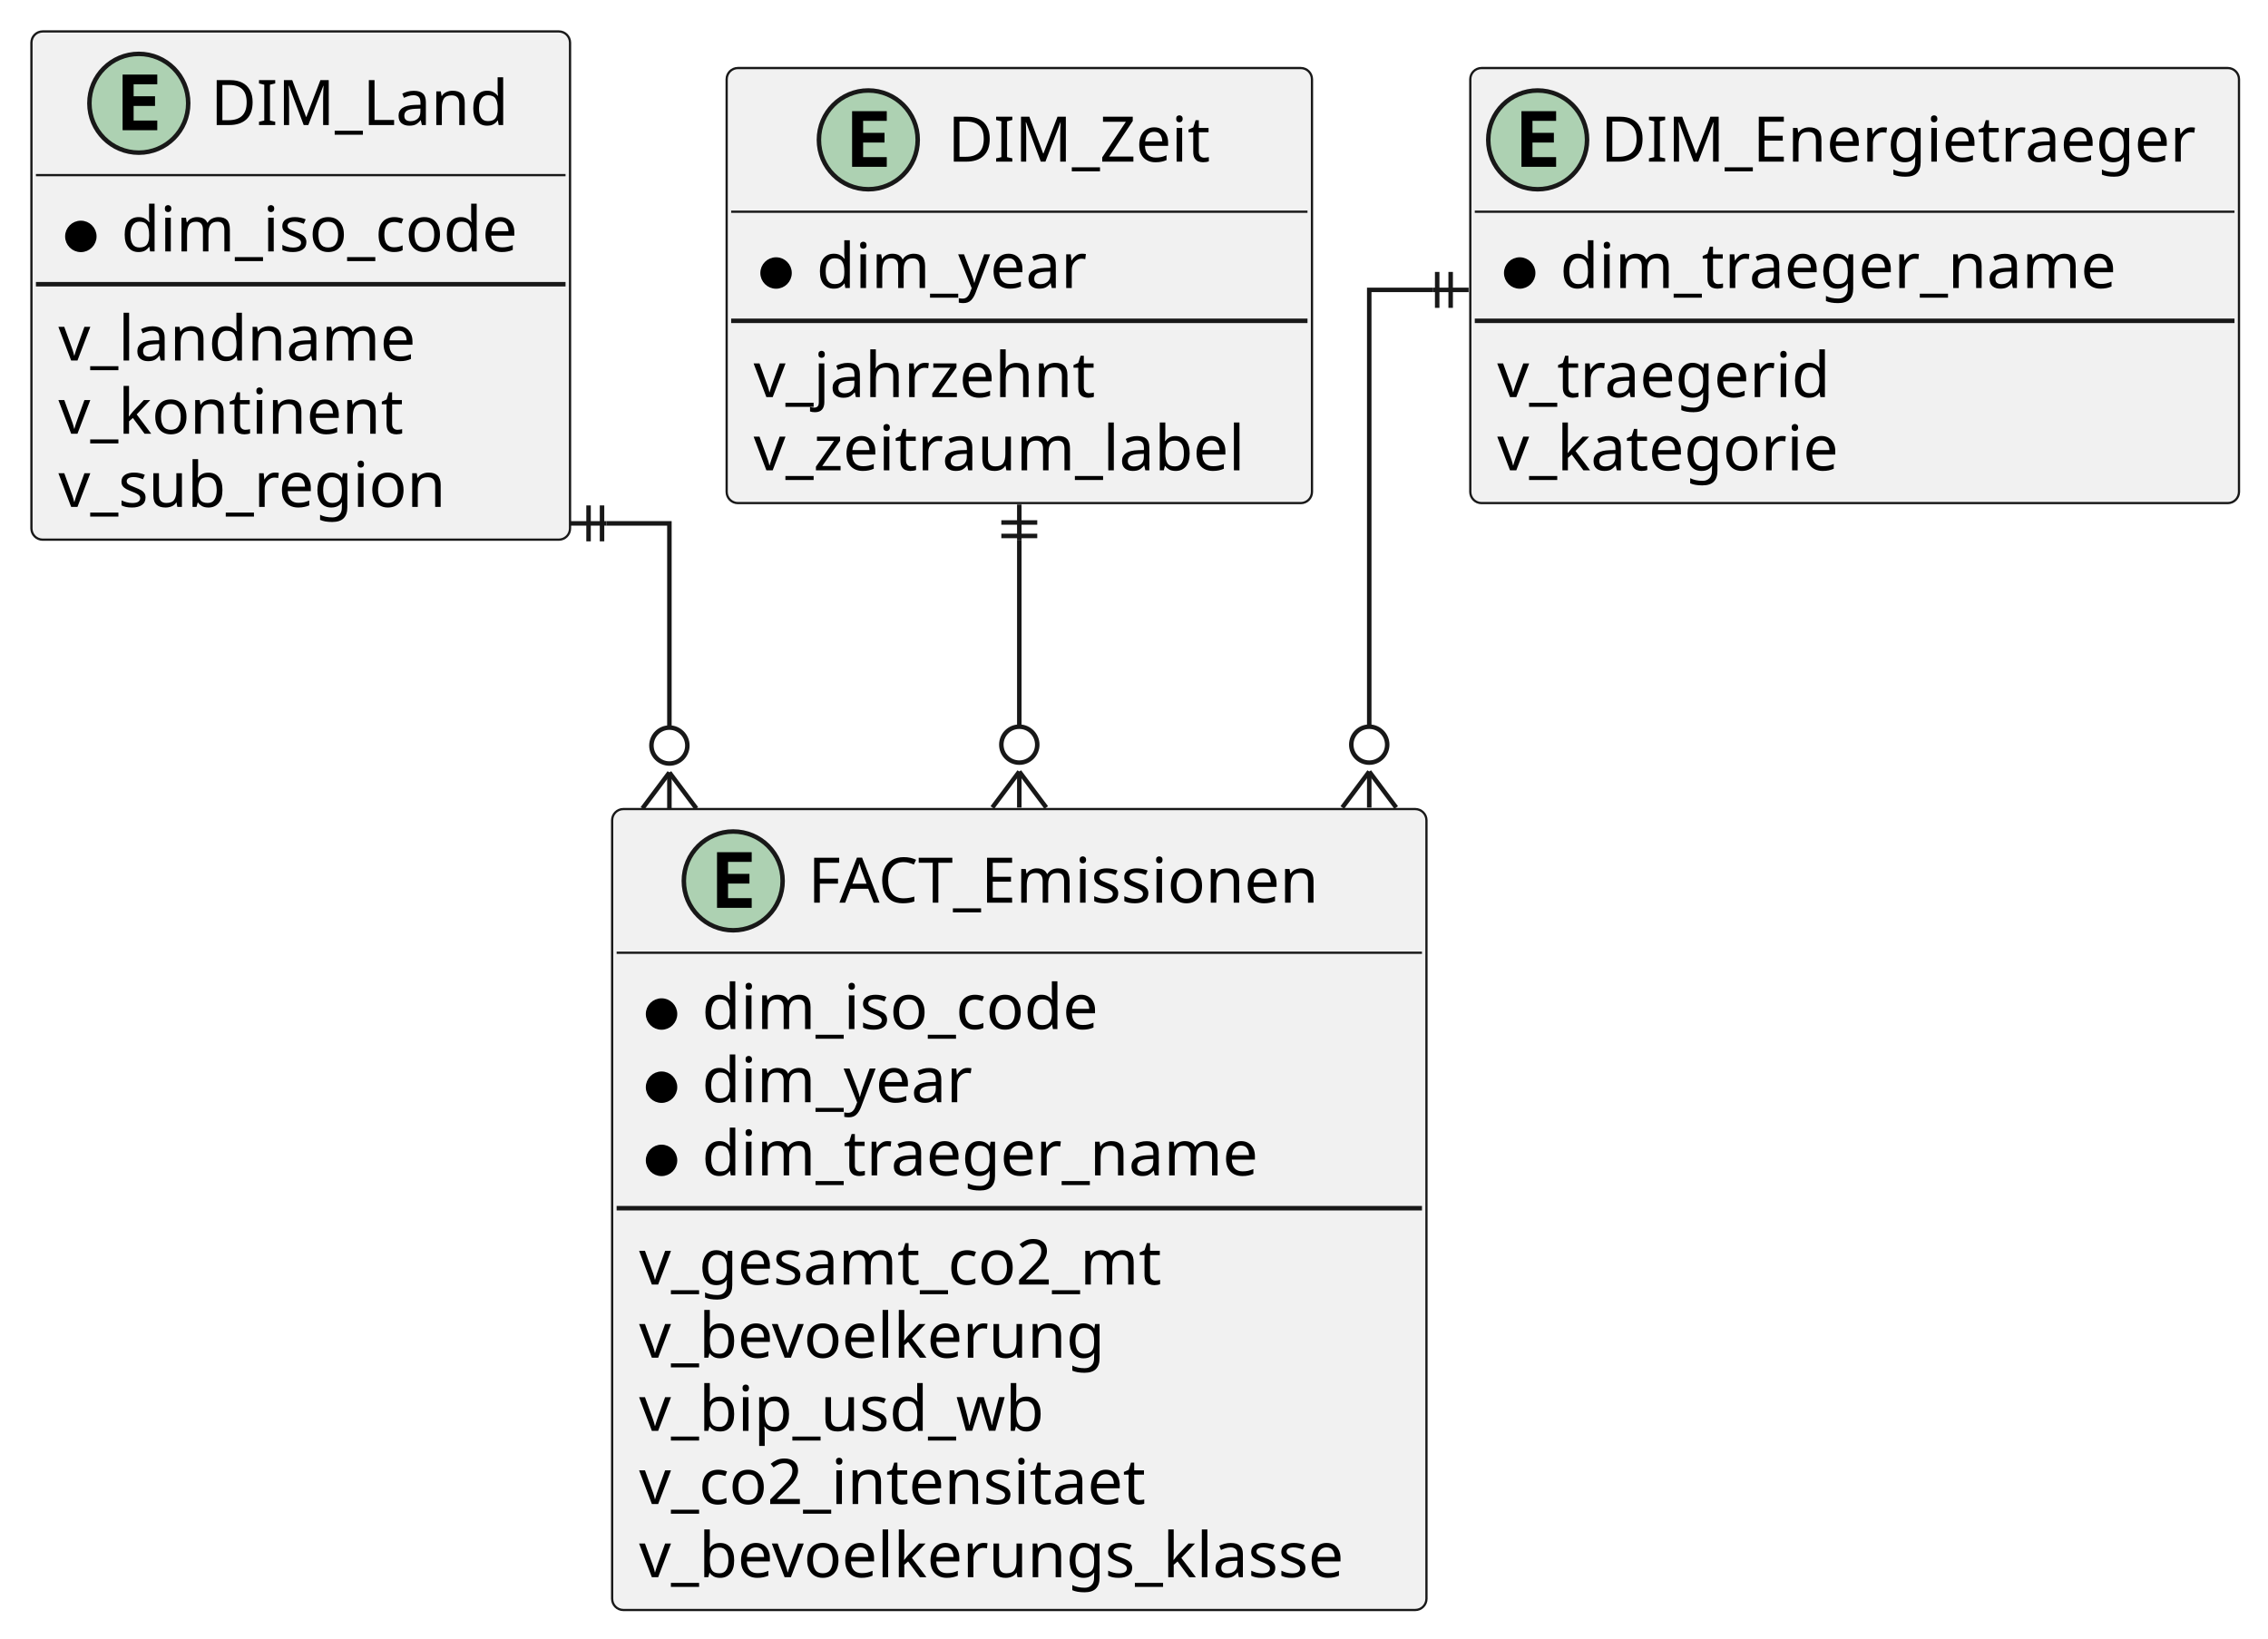
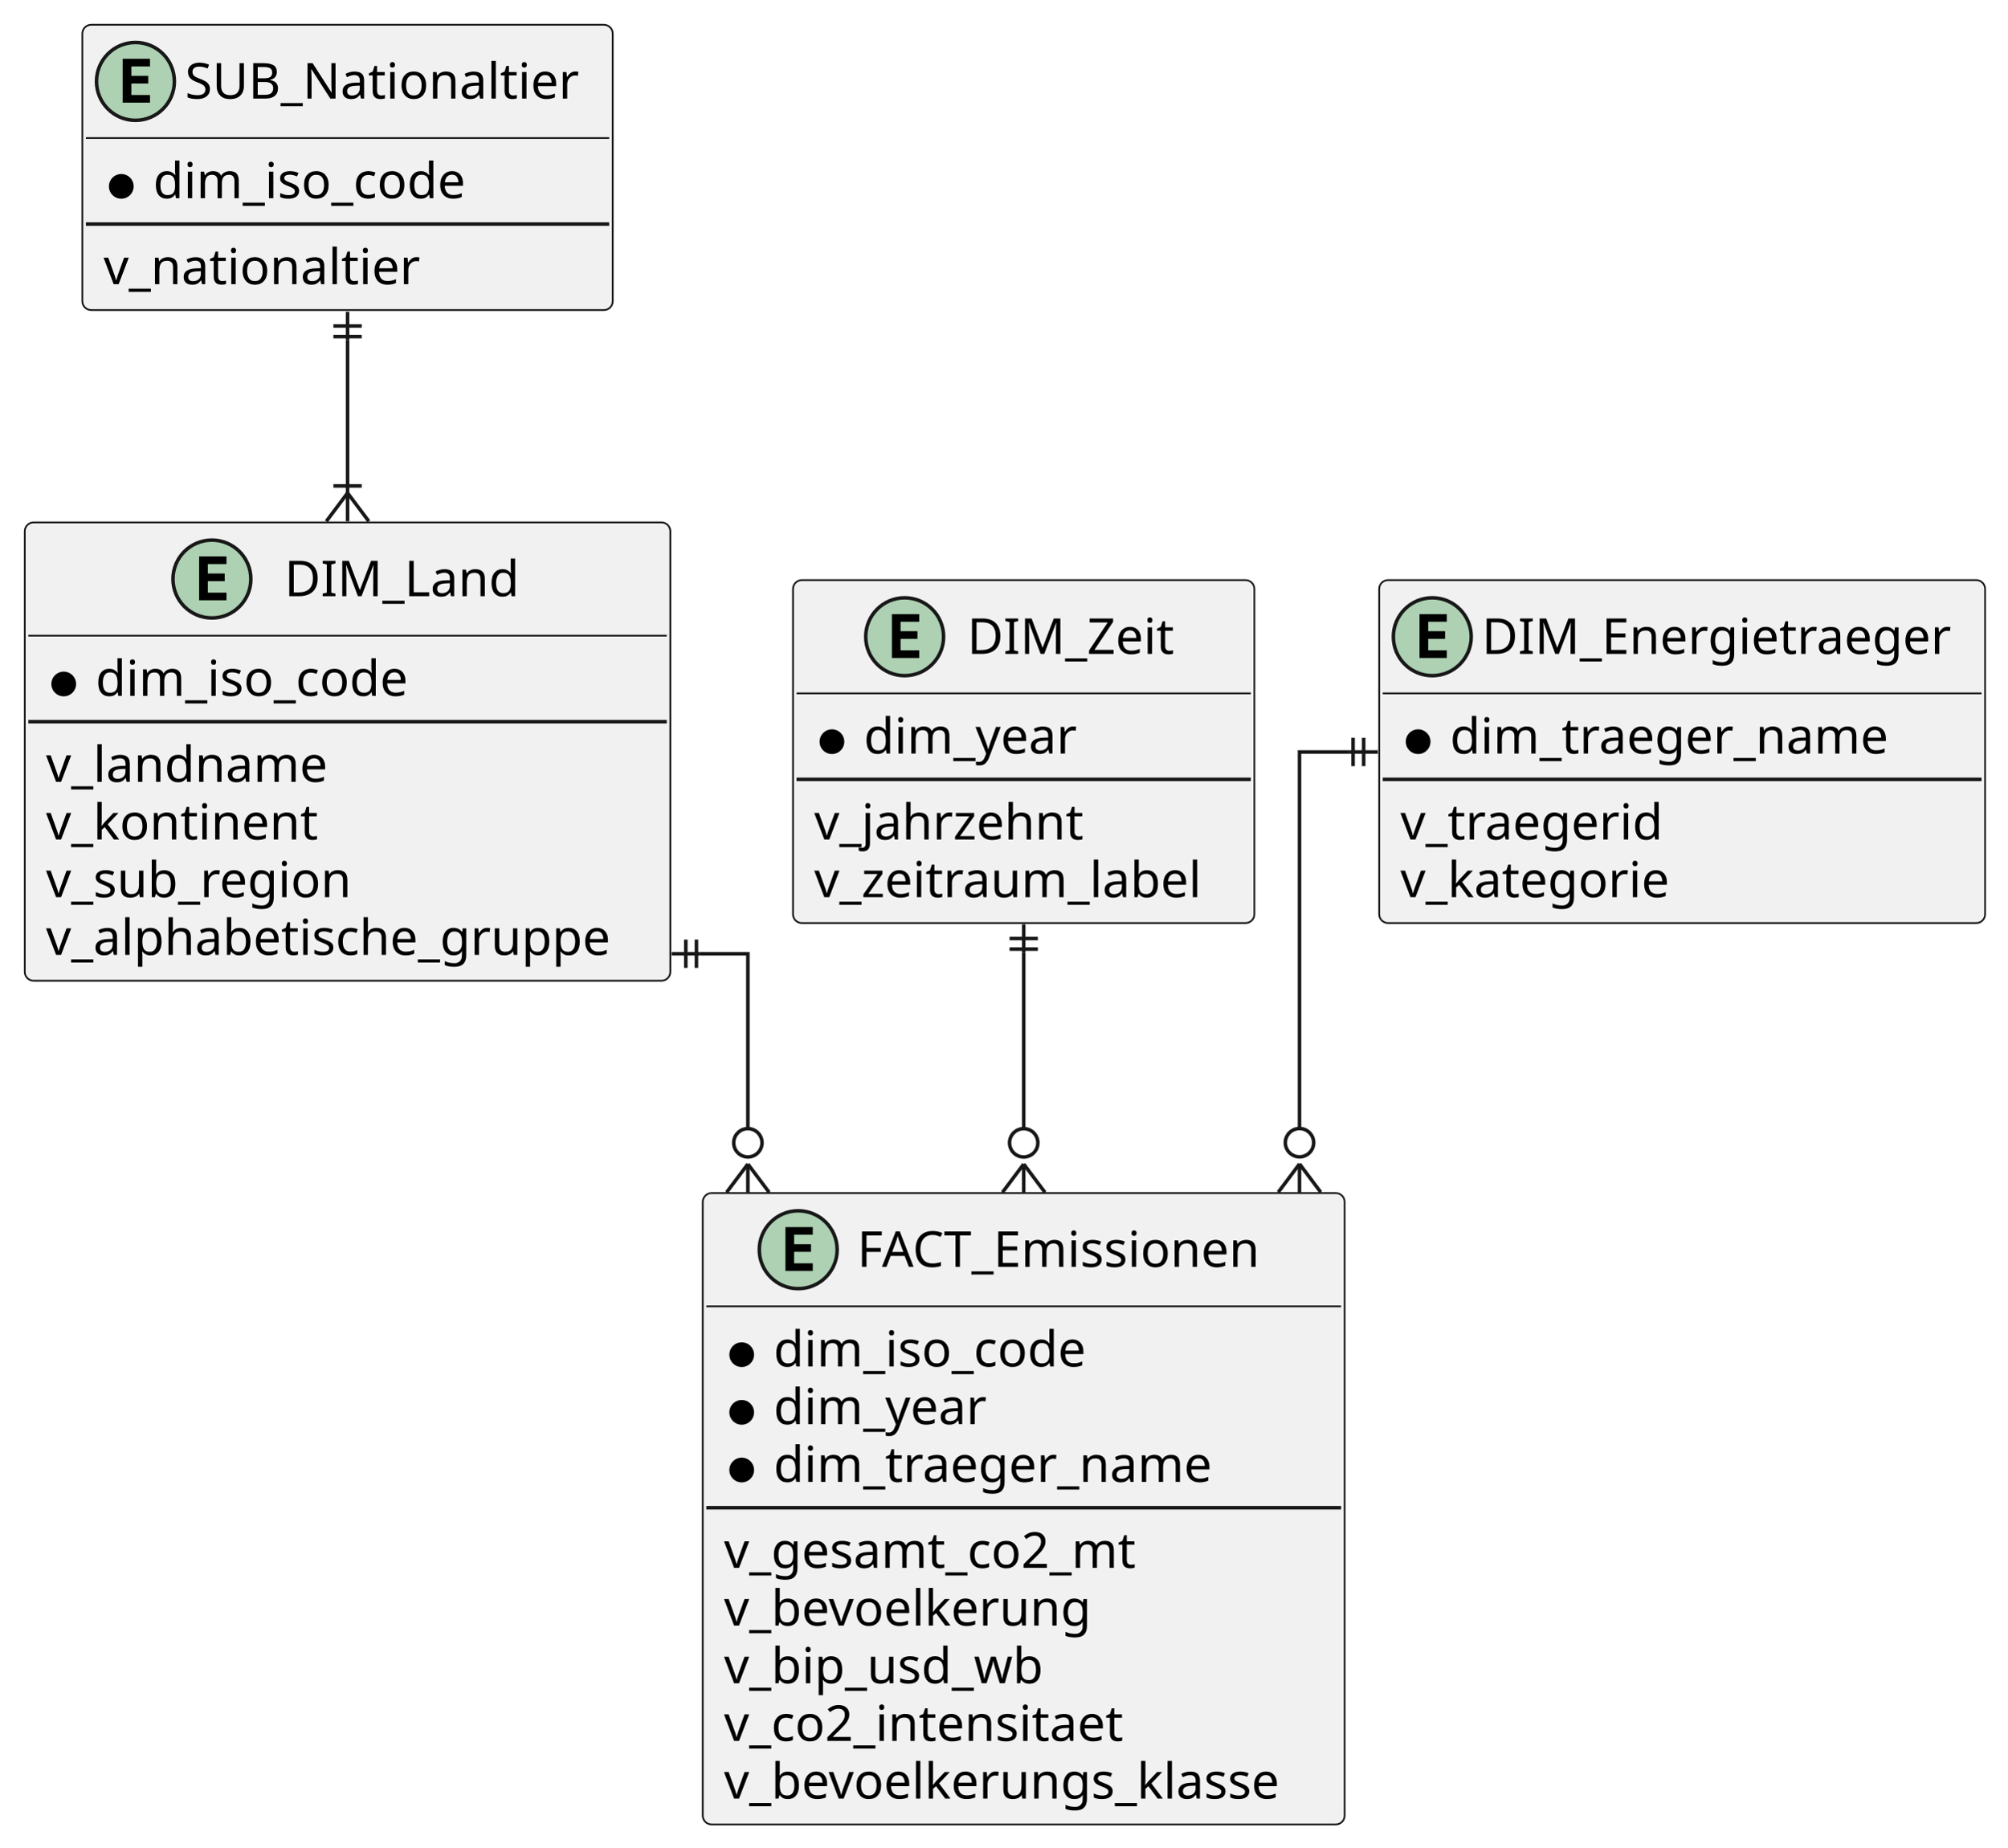
- <svg xmlns="http://www.w3.org/2000/svg" contentStyleType="text/css" data-diagram-type="CLASS" height="365px" preserveAspectRatio="none" style="width:505px;height:365px;background:#FFFFFF;" version="1.1" viewBox="0 0 505 365" width="505px" zoomAndPan="magnify">
+ <svg xmlns="http://www.w3.org/2000/svg" contentStyleType="text/css" data-diagram-type="CLASS" height="522px" preserveAspectRatio="none" style="width:567px;height:522px;background:#FFFFFF;" version="1.1" viewBox="0 0 567 522" width="567px" zoomAndPan="magnify">
  <defs />
  <g>
    <g class="entity" data-qualified-name="FACT_Emissionen" data-source-line="4" id="ent0002">
-       <rect fill="#F1F1F1" height="178.375" rx="2.5" ry="2.5" style="stroke:#181818;stroke-width:0.5;" width="181.319" x="136.3" y="180.18" />
-       <ellipse cx="163.264" cy="196.18" fill="#ADD1B2" rx="11" ry="11" style="stroke:#181818;stroke-width:1;" />
-       <path d="M167.374,202.18 L159.655,202.18 L159.655,189.789 L167.374,189.789 L167.374,191.946 L162.108,191.946 L162.108,194.618 L166.874,194.618 L166.874,196.774 L162.108,196.774 L162.108,200.024 L167.374,200.024 L167.374,202.18 Z " fill="#000000" />
-       <text fill="#000000" font-family="sans-serif" font-size="14" lengthAdjust="spacing" textLength="122.732" x="179.923" y="201.027">FACT_Emissionen</text>
-       <line style="stroke:#181818;stroke-width:0.5;" x1="137.3" x2="316.619" y1="212.18" y2="212.18" />
+       <rect fill="#F1F1F1" height="178.375" rx="2.5" ry="2.5" style="stroke:#181818;stroke-width:0.5;" width="181.319" x="198.52" y="337.07" />
+       <ellipse cx="225.484" cy="353.07" fill="#ADD1B2" rx="11" ry="11" style="stroke:#181818;stroke-width:1;" />
+       <path d="M229.594,359.07 L221.875,359.07 L221.875,346.679 L229.594,346.679 L229.594,348.836 L224.328,348.836 L224.328,351.507 L229.094,351.507 L229.094,353.664 L224.328,353.664 L224.328,356.914 L229.594,356.914 L229.594,359.07 Z " fill="#000000" />
+       <text fill="#000000" font-family="sans-serif" font-size="14" lengthAdjust="spacing" textLength="122.732" x="242.143" y="357.917">FACT_Emissionen</text>
+       <line style="stroke:#181818;stroke-width:0.5;" x1="199.52" x2="378.839" y1="369.07" y2="369.07" />
      <g data-visibility-modifier="IE_MANDATORY">
-         <ellipse cx="147.3" cy="225.828" fill="#000000" rx="3" ry="3" style="stroke:#000000;stroke-width:1;" />
+         <ellipse cx="209.52" cy="382.718" fill="#000000" rx="3" ry="3" style="stroke:#000000;stroke-width:1;" />
      </g>
-       <text fill="#000000" font-family="sans-serif" font-size="14" lengthAdjust="spacing" textLength="93.926" x="156.3" y="229.175">dim_iso_code</text>
+       <text fill="#000000" font-family="sans-serif" font-size="14" lengthAdjust="spacing" textLength="93.926" x="218.52" y="386.065">dim_iso_code</text>
      <g data-visibility-modifier="IE_MANDATORY">
-         <ellipse cx="147.3" cy="242.125" fill="#000000" rx="3" ry="3" style="stroke:#000000;stroke-width:1;" />
+         <ellipse cx="209.52" cy="399.015" fill="#000000" rx="3" ry="3" style="stroke:#000000;stroke-width:1;" />
      </g>
-       <text fill="#000000" font-family="sans-serif" font-size="14" lengthAdjust="spacing" textLength="64.647" x="156.3" y="245.472">dim_year</text>
+       <text fill="#000000" font-family="sans-serif" font-size="14" lengthAdjust="spacing" textLength="64.647" x="218.52" y="402.362">dim_year</text>
      <g data-visibility-modifier="IE_MANDATORY">
-         <ellipse cx="147.3" cy="258.422" fill="#000000" rx="3" ry="3" style="stroke:#000000;stroke-width:1;" />
+         <ellipse cx="209.52" cy="415.312" fill="#000000" rx="3" ry="3" style="stroke:#000000;stroke-width:1;" />
      </g>
-       <text fill="#000000" font-family="sans-serif" font-size="14" lengthAdjust="spacing" textLength="131.81" x="156.3" y="261.769">dim_traeger_name</text>
-       <line style="stroke:#181818;stroke-width:1;" x1="137.3" x2="316.619" y1="269.071" y2="269.071" />
-       <text fill="#000000" font-family="sans-serif" font-size="14" lengthAdjust="spacing" textLength="126.082" x="142.3" y="286.066">v_gesamt_co2_mt</text>
-       <text fill="#000000" font-family="sans-serif" font-size="14" lengthAdjust="spacing" textLength="111.248" x="142.3" y="302.363">v_bevoelkerung</text>
-       <text fill="#000000" font-family="sans-serif" font-size="14" lengthAdjust="spacing" textLength="96.339" x="142.3" y="318.659">v_bip_usd_wb</text>
-       <text fill="#000000" font-family="sans-serif" font-size="14" lengthAdjust="spacing" textLength="122.548" x="142.3" y="334.956">v_co2_intensitaet</text>
-       <text fill="#000000" font-family="sans-serif" font-size="14" lengthAdjust="spacing" textLength="169.319" x="142.3" y="351.253">v_bevoelkerungs_klasse</text>
+       <text fill="#000000" font-family="sans-serif" font-size="14" lengthAdjust="spacing" textLength="131.81" x="218.52" y="418.659">dim_traeger_name</text>
+       <line style="stroke:#181818;stroke-width:1;" x1="199.52" x2="378.839" y1="425.961" y2="425.961" />
+       <text fill="#000000" font-family="sans-serif" font-size="14" lengthAdjust="spacing" textLength="126.082" x="204.52" y="442.956">v_gesamt_co2_mt</text>
+       <text fill="#000000" font-family="sans-serif" font-size="14" lengthAdjust="spacing" textLength="111.248" x="204.52" y="459.253">v_bevoelkerung</text>
+       <text fill="#000000" font-family="sans-serif" font-size="14" lengthAdjust="spacing" textLength="96.339" x="204.52" y="475.55">v_bip_usd_wb</text>
+       <text fill="#000000" font-family="sans-serif" font-size="14" lengthAdjust="spacing" textLength="122.548" x="204.52" y="491.846">v_co2_intensitaet</text>
+       <text fill="#000000" font-family="sans-serif" font-size="14" lengthAdjust="spacing" textLength="169.319" x="204.52" y="508.143">v_bevoelkerungs_klasse</text>
    </g>
    <g class="entity" data-qualified-name="DIM_Land" data-source-line="16" id="ent0003">
-       <rect fill="#F1F1F1" height="113.188" rx="2.5" ry="2.5" style="stroke:#181818;stroke-width:0.5;" width="119.926" x="7" y="7" />
-       <ellipse cx="30.91" cy="23" fill="#ADD1B2" rx="11" ry="11" style="stroke:#181818;stroke-width:1;" />
-       <path d="M35.019,29 L27.3,29 L27.3,16.609 L35.019,16.609 L35.019,18.766 L29.753,18.766 L29.753,21.438 L34.519,21.438 L34.519,23.594 L29.753,23.594 L29.753,26.844 L35.019,26.844 L35.019,29 Z " fill="#000000" />
-       <text fill="#000000" font-family="sans-serif" font-size="14" lengthAdjust="spacing" textLength="68.127" x="46.889" y="27.847">DIM_Land</text>
-       <line style="stroke:#181818;stroke-width:0.5;" x1="8" x2="125.926" y1="39" y2="39" />
+       <rect fill="#F1F1F1" height="129.484" rx="2.5" ry="2.5" style="stroke:#181818;stroke-width:0.5;" width="182.352" x="7" y="147.59" />
+       <ellipse cx="59.862" cy="163.59" fill="#ADD1B2" rx="11" ry="11" style="stroke:#181818;stroke-width:1;" />
+       <path d="M63.972,169.59 L56.253,169.59 L56.253,157.199 L63.972,157.199 L63.972,159.356 L58.706,159.356 L58.706,162.028 L63.472,162.028 L63.472,164.184 L58.706,164.184 L58.706,167.434 L63.972,167.434 L63.972,169.59 Z " fill="#000000" />
+       <text fill="#000000" font-family="sans-serif" font-size="14" lengthAdjust="spacing" textLength="68.127" x="80.362" y="168.437">DIM_Land</text>
+       <line style="stroke:#181818;stroke-width:0.5;" x1="8" x2="188.352" y1="179.59" y2="179.59" />
      <g data-visibility-modifier="IE_MANDATORY">
-         <ellipse cx="18" cy="52.648" fill="#000000" rx="3" ry="3" style="stroke:#000000;stroke-width:1;" />
+         <ellipse cx="18" cy="193.238" fill="#000000" rx="3" ry="3" style="stroke:#000000;stroke-width:1;" />
      </g>
-       <text fill="#000000" font-family="sans-serif" font-size="14" lengthAdjust="spacing" textLength="93.926" x="27" y="55.995">dim_iso_code</text>
-       <line style="stroke:#181818;stroke-width:1;" x1="8" x2="125.926" y1="63.297" y2="63.297" />
-       <text fill="#000000" font-family="sans-serif" font-size="14" lengthAdjust="spacing" textLength="85.217" x="13" y="80.292">v_landname</text>
-       <text fill="#000000" font-family="sans-serif" font-size="14" lengthAdjust="spacing" textLength="82.059" x="13" y="96.589">v_kontinent</text>
-       <text fill="#000000" font-family="sans-serif" font-size="14" lengthAdjust="spacing" textLength="91.923" x="13" y="112.886">v_sub_region</text>
+       <text fill="#000000" font-family="sans-serif" font-size="14" lengthAdjust="spacing" textLength="93.926" x="27" y="196.585">dim_iso_code</text>
+       <line style="stroke:#181818;stroke-width:1;" x1="8" x2="188.352" y1="203.887" y2="203.887" />
+       <text fill="#000000" font-family="sans-serif" font-size="14" lengthAdjust="spacing" textLength="85.217" x="13" y="220.882">v_landname</text>
+       <text fill="#000000" font-family="sans-serif" font-size="14" lengthAdjust="spacing" textLength="82.059" x="13" y="237.179">v_kontinent</text>
+       <text fill="#000000" font-family="sans-serif" font-size="14" lengthAdjust="spacing" textLength="91.923" x="13" y="253.476">v_sub_region</text>
+       <text fill="#000000" font-family="sans-serif" font-size="14" lengthAdjust="spacing" textLength="170.352" x="13" y="269.773">v_alphabetische_gruppe</text>
    </g>
-     <g class="entity" data-qualified-name="DIM_Zeit" data-source-line="24" id="ent0004">
-       <rect fill="#F1F1F1" height="96.891" rx="2.5" ry="2.5" style="stroke:#181818;stroke-width:0.5;" width="130.33" x="161.8" y="15.15" />
-       <ellipse cx="193.341" cy="31.15" fill="#ADD1B2" rx="11" ry="11" style="stroke:#181818;stroke-width:1;" />
-       <path d="M197.451,37.15 L189.732,37.15 L189.732,24.759 L197.451,24.759 L197.451,26.916 L192.185,26.916 L192.185,29.587 L196.951,29.587 L196.951,31.744 L192.185,31.744 L192.185,34.994 L197.451,34.994 L197.451,37.15 Z " fill="#000000" />
-       <text fill="#000000" font-family="sans-serif" font-size="14" lengthAdjust="spacing" textLength="61.571" x="211.017" y="35.997">DIM_Zeit</text>
-       <line style="stroke:#181818;stroke-width:0.5;" x1="162.8" x2="291.13" y1="47.15" y2="47.15" />
+     <g class="entity" data-qualified-name="SUB_Nationaltier" data-source-line="25" id="ent0004">
+       <rect fill="#F1F1F1" height="80.594" rx="2.5" ry="2.5" style="stroke:#181818;stroke-width:0.5;" width="149.824" x="23.26" y="7" />
+       <ellipse cx="38.26" cy="23" fill="#ADD1B2" rx="11" ry="11" style="stroke:#181818;stroke-width:1;" />
+       <path d="M42.369,29 L34.651,29 L34.651,16.609 L42.369,16.609 L42.369,18.766 L37.104,18.766 L37.104,21.438 L41.869,21.438 L41.869,23.594 L37.104,23.594 L37.104,26.844 L42.369,26.844 L42.369,29 Z " fill="#000000" />
+       <text fill="#000000" font-family="sans-serif" font-size="14" lengthAdjust="spacing" textLength="117.824" x="52.26" y="27.847">SUB_Nationaltier</text>
+       <line style="stroke:#181818;stroke-width:0.5;" x1="24.26" x2="172.084" y1="39" y2="39" />
      <g data-visibility-modifier="IE_MANDATORY">
-         <ellipse cx="172.8" cy="60.798" fill="#000000" rx="3" ry="3" style="stroke:#000000;stroke-width:1;" />
+         <ellipse cx="34.26" cy="52.648" fill="#000000" rx="3" ry="3" style="stroke:#000000;stroke-width:1;" />
      </g>
-       <text fill="#000000" font-family="sans-serif" font-size="14" lengthAdjust="spacing" textLength="64.647" x="181.8" y="64.145">dim_year</text>
-       <line style="stroke:#181818;stroke-width:1;" x1="162.8" x2="291.13" y1="71.447" y2="71.447" />
-       <text fill="#000000" font-family="sans-serif" font-size="14" lengthAdjust="spacing" textLength="81.58" x="167.8" y="88.442">v_jahrzehnt</text>
-       <text fill="#000000" font-family="sans-serif" font-size="14" lengthAdjust="spacing" textLength="118.33" x="167.8" y="104.739">v_zeitraum_label</text>
+       <text fill="#000000" font-family="sans-serif" font-size="14" lengthAdjust="spacing" textLength="93.926" x="43.26" y="55.995">dim_iso_code</text>
+       <line style="stroke:#181818;stroke-width:1;" x1="24.26" x2="172.084" y1="63.297" y2="63.297" />
+       <text fill="#000000" font-family="sans-serif" font-size="14" lengthAdjust="spacing" textLength="95.772" x="29.26" y="80.292">v_nationaltier</text>
    </g>
-     <g class="entity" data-qualified-name="DIM_Energietraeger" data-source-line="31" id="ent0005">
-       <rect fill="#F1F1F1" height="96.891" rx="2.5" ry="2.5" style="stroke:#181818;stroke-width:0.5;" width="171.159" x="327.38" y="15.15" />
-       <ellipse cx="342.38" cy="31.15" fill="#ADD1B2" rx="11" ry="11" style="stroke:#181818;stroke-width:1;" />
-       <path d="M346.489,37.15 L338.771,37.15 L338.771,24.759 L346.489,24.759 L346.489,26.916 L341.224,26.916 L341.224,29.587 L345.989,29.587 L345.989,31.744 L341.224,31.744 L341.224,34.994 L346.489,34.994 L346.489,37.15 Z " fill="#000000" />
-       <text fill="#000000" font-family="sans-serif" font-size="14" lengthAdjust="spacing" textLength="139.159" x="356.38" y="35.997">DIM_Energietraeger</text>
-       <line style="stroke:#181818;stroke-width:0.5;" x1="328.38" x2="497.539" y1="47.15" y2="47.15" />
+     <g class="entity" data-qualified-name="DIM_Zeit" data-source-line="31" id="ent0005">
+       <rect fill="#F1F1F1" height="96.891" rx="2.5" ry="2.5" style="stroke:#181818;stroke-width:0.5;" width="130.33" x="224.01" y="163.89" />
+       <ellipse cx="255.552" cy="179.89" fill="#ADD1B2" rx="11" ry="11" style="stroke:#181818;stroke-width:1;" />
+       <path d="M259.661,185.89 L251.942,185.89 L251.942,173.499 L259.661,173.499 L259.661,175.656 L254.395,175.656 L254.395,178.327 L259.161,178.327 L259.161,180.484 L254.395,180.484 L254.395,183.734 L259.661,183.734 L259.661,185.89 Z " fill="#000000" />
+       <text fill="#000000" font-family="sans-serif" font-size="14" lengthAdjust="spacing" textLength="61.571" x="273.227" y="184.737">DIM_Zeit</text>
+       <line style="stroke:#181818;stroke-width:0.5;" x1="225.01" x2="353.34" y1="195.89" y2="195.89" />
      <g data-visibility-modifier="IE_MANDATORY">
-         <ellipse cx="338.38" cy="60.798" fill="#000000" rx="3" ry="3" style="stroke:#000000;stroke-width:1;" />
+         <ellipse cx="235.01" cy="209.538" fill="#000000" rx="3" ry="3" style="stroke:#000000;stroke-width:1;" />
      </g>
-       <text fill="#000000" font-family="sans-serif" font-size="14" lengthAdjust="spacing" textLength="131.81" x="347.38" y="64.145">dim_traeger_name</text>
-       <line style="stroke:#181818;stroke-width:1;" x1="328.38" x2="497.539" y1="71.447" y2="71.447" />
-       <text fill="#000000" font-family="sans-serif" font-size="14" lengthAdjust="spacing" textLength="79.755" x="333.38" y="88.442">v_traegerid</text>
-       <text fill="#000000" font-family="sans-serif" font-size="14" lengthAdjust="spacing" textLength="81.785" x="333.38" y="104.739">v_kategorie</text>
+       <text fill="#000000" font-family="sans-serif" font-size="14" lengthAdjust="spacing" textLength="64.647" x="244.01" y="212.885">dim_year</text>
+       <line style="stroke:#181818;stroke-width:1;" x1="225.01" x2="353.34" y1="220.187" y2="220.187" />
+       <text fill="#000000" font-family="sans-serif" font-size="14" lengthAdjust="spacing" textLength="81.58" x="230.01" y="237.182">v_jahrzehnt</text>
+       <text fill="#000000" font-family="sans-serif" font-size="14" lengthAdjust="spacing" textLength="118.33" x="230.01" y="253.479">v_zeitraum_label</text>
    </g>
-     <g class="link" data-entity-1="ent0003" data-entity-2="ent0002" data-link-type="crowfoot" data-source-line="38" id="lnk6">
-       <path codeLine="38" d="M135.05,116.56 C147.57,116.56 149.05,116.56 149.05,116.56 C149.05,116.56 149.05,128.6 149.05,162.04" fill="none" id="DIM_Land-FACT_Emissionen" style="stroke:#181818;stroke-width:1;" />
-       <line style="stroke:#181818;stroke-width:1;" x1="131.05" x2="131.05" y1="120.56" y2="112.56" />
-       <line style="stroke:#181818;stroke-width:1;" x1="134.05" x2="134.05" y1="120.56" y2="112.56" />
-       <line style="stroke:#181818;stroke-width:1;" x1="135.05" x2="127.05" y1="116.56" y2="116.56" />
-       <line style="stroke:#181818;stroke-width:1;" x1="149.05" x2="155.05" y1="172.04" y2="180.04" />
-       <line style="stroke:#181818;stroke-width:1;" x1="149.05" x2="143.05" y1="172.04" y2="180.04" />
-       <line style="stroke:#181818;stroke-width:1;" x1="149.05" x2="149.05" y1="172.04" y2="180.04" />
-       <ellipse cx="149.05" cy="166.04" fill="none" rx="4" ry="4" style="stroke:#181818;stroke-width:1;" />
+     <g class="entity" data-qualified-name="DIM_Energietraeger" data-source-line="38" id="ent0006">
+       <rect fill="#F1F1F1" height="96.891" rx="2.5" ry="2.5" style="stroke:#181818;stroke-width:0.5;" width="171.159" x="389.6" y="163.89" />
+       <ellipse cx="404.6" cy="179.89" fill="#ADD1B2" rx="11" ry="11" style="stroke:#181818;stroke-width:1;" />
+       <path d="M408.709,185.89 L400.991,185.89 L400.991,173.499 L408.709,173.499 L408.709,175.656 L403.444,175.656 L403.444,178.327 L408.209,178.327 L408.209,180.484 L403.444,180.484 L403.444,183.734 L408.709,183.734 L408.709,185.89 Z " fill="#000000" />
+       <text fill="#000000" font-family="sans-serif" font-size="14" lengthAdjust="spacing" textLength="139.159" x="418.6" y="184.737">DIM_Energietraeger</text>
+       <line style="stroke:#181818;stroke-width:0.5;" x1="390.6" x2="559.759" y1="195.89" y2="195.89" />
+       <g data-visibility-modifier="IE_MANDATORY">
+         <ellipse cx="400.6" cy="209.538" fill="#000000" rx="3" ry="3" style="stroke:#000000;stroke-width:1;" />
+       </g>
+       <text fill="#000000" font-family="sans-serif" font-size="14" lengthAdjust="spacing" textLength="131.81" x="409.6" y="212.885">dim_traeger_name</text>
+       <line style="stroke:#181818;stroke-width:1;" x1="390.6" x2="559.759" y1="220.187" y2="220.187" />
+       <text fill="#000000" font-family="sans-serif" font-size="14" lengthAdjust="spacing" textLength="79.755" x="395.6" y="237.182">v_traegerid</text>
+       <text fill="#000000" font-family="sans-serif" font-size="14" lengthAdjust="spacing" textLength="81.785" x="395.6" y="253.479">v_kategorie</text>
    </g>
-     <g class="link" data-entity-1="ent0004" data-entity-2="ent0002" data-link-type="crowfoot" data-source-line="39" id="lnk7">
-       <path codeLine="39" d="M226.96,120.36 C226.96,140.56 226.96,138.66 226.96,161.84" fill="none" id="DIM_Zeit-FACT_Emissionen" style="stroke:#181818;stroke-width:1;" />
-       <line style="stroke:#181818;stroke-width:1;" x1="222.96" x2="230.96" y1="116.36" y2="116.36" />
-       <line style="stroke:#181818;stroke-width:1;" x1="222.96" x2="230.96" y1="119.36" y2="119.36" />
-       <line style="stroke:#181818;stroke-width:1;" x1="226.96" x2="226.96" y1="120.36" y2="112.36" />
-       <line style="stroke:#181818;stroke-width:1;" x1="226.96" x2="232.96" y1="171.84" y2="179.84" />
-       <line style="stroke:#181818;stroke-width:1;" x1="226.96" x2="220.96" y1="171.84" y2="179.84" />
-       <line style="stroke:#181818;stroke-width:1;" x1="226.96" x2="226.96" y1="171.84" y2="179.84" />
-       <ellipse cx="226.96" cy="165.84" fill="none" rx="4" ry="4" style="stroke:#181818;stroke-width:1;" />
+     <g class="link" data-entity-1="ent0003" data-entity-2="ent0002" data-link-type="crowfoot" data-source-line="45" id="lnk7">
+       <path codeLine="45" d="M197.73,269.45 C210.44,269.45 211.26,269.45 211.26,269.45 C211.26,269.45 211.26,283.65 211.26,318.86" fill="none" id="DIM_Land-FACT_Emissionen" style="stroke:#181818;stroke-width:1;" />
+       <line style="stroke:#181818;stroke-width:1;" x1="193.73" x2="193.73" y1="273.45" y2="265.45" />
+       <line style="stroke:#181818;stroke-width:1;" x1="196.73" x2="196.73" y1="273.45" y2="265.45" />
+       <line style="stroke:#181818;stroke-width:1;" x1="197.73" x2="189.73" y1="269.45" y2="269.45" />
+       <line style="stroke:#181818;stroke-width:1;" x1="211.26" x2="217.26" y1="328.86" y2="336.86" />
+       <line style="stroke:#181818;stroke-width:1;" x1="211.26" x2="205.26" y1="328.86" y2="336.86" />
+       <line style="stroke:#181818;stroke-width:1;" x1="211.26" x2="211.26" y1="328.86" y2="336.86" />
+       <ellipse cx="211.26" cy="322.86" fill="none" rx="4" ry="4" style="stroke:#181818;stroke-width:1;" />
    </g>
-     <g class="link" data-entity-1="ent0005" data-entity-2="ent0002" data-link-type="crowfoot" data-source-line="40" id="lnk8">
-       <path codeLine="40" d="M319.01,64.56 C306.03,64.56 304.88,64.56 304.88,64.56 C304.88,64.56 304.88,106.72 304.88,161.84" fill="none" id="DIM_Energietraeger-FACT_Emissionen" style="stroke:#181818;stroke-width:1;" />
-       <line style="stroke:#181818;stroke-width:1;" x1="323.01" x2="323.01" y1="60.56" y2="68.56" />
-       <line style="stroke:#181818;stroke-width:1;" x1="320.01" x2="320.01" y1="60.56" y2="68.56" />
-       <line style="stroke:#181818;stroke-width:1;" x1="319.01" x2="327.01" y1="64.56" y2="64.56" />
-       <line style="stroke:#181818;stroke-width:1;" x1="304.88" x2="310.88" y1="171.84" y2="179.84" />
-       <line style="stroke:#181818;stroke-width:1;" x1="304.88" x2="298.88" y1="171.84" y2="179.84" />
-       <line style="stroke:#181818;stroke-width:1;" x1="304.88" x2="304.88" y1="171.84" y2="179.84" />
-       <ellipse cx="304.88" cy="165.84" fill="none" rx="4" ry="4" style="stroke:#181818;stroke-width:1;" />
+     <g class="link" data-entity-1="ent0004" data-entity-2="ent0003" data-link-type="crowfoot" data-source-line="46" id="lnk8">
+       <path codeLine="46" d="M98.18,96.09 C98.18,113.94 98.18,119.32 98.18,139.28" fill="none" id="SUB_Nationaltier-DIM_Land" style="stroke:#181818;stroke-width:1;" />
+       <line style="stroke:#181818;stroke-width:1;" x1="94.18" x2="102.18" y1="92.09" y2="92.09" />
+       <line style="stroke:#181818;stroke-width:1;" x1="94.18" x2="102.18" y1="95.09" y2="95.09" />
+       <line style="stroke:#181818;stroke-width:1;" x1="98.18" x2="98.18" y1="96.09" y2="88.09" />
+       <line style="stroke:#181818;stroke-width:1;" x1="98.18" x2="104.18" y1="139.28" y2="147.28" />
+       <line style="stroke:#181818;stroke-width:1;" x1="98.18" x2="92.18" y1="139.28" y2="147.28" />
+       <line style="stroke:#181818;stroke-width:1;" x1="98.18" x2="98.18" y1="139.28" y2="147.28" />
+       <line style="stroke:#181818;stroke-width:1;" x1="102.18" x2="94.18" y1="137.28" y2="137.28" />
+     </g>
+     <g class="link" data-entity-1="ent0005" data-entity-2="ent0002" data-link-type="crowfoot" data-source-line="47" id="lnk9">
+       <path codeLine="47" d="M289.18,269.14 C289.18,291.59 289.18,292.94 289.18,318.87" fill="none" id="DIM_Zeit-FACT_Emissionen" style="stroke:#181818;stroke-width:1;" />
+       <line style="stroke:#181818;stroke-width:1;" x1="285.18" x2="293.18" y1="265.14" y2="265.14" />
+       <line style="stroke:#181818;stroke-width:1;" x1="285.18" x2="293.18" y1="268.14" y2="268.14" />
+       <line style="stroke:#181818;stroke-width:1;" x1="289.18" x2="289.18" y1="269.14" y2="261.14" />
+       <line style="stroke:#181818;stroke-width:1;" x1="289.18" x2="295.18" y1="328.87" y2="336.87" />
+       <line style="stroke:#181818;stroke-width:1;" x1="289.18" x2="283.18" y1="328.87" y2="336.87" />
+       <line style="stroke:#181818;stroke-width:1;" x1="289.18" x2="289.18" y1="328.87" y2="336.87" />
+       <ellipse cx="289.18" cy="322.87" fill="none" rx="4" ry="4" style="stroke:#181818;stroke-width:1;" />
+     </g>
+     <g class="link" data-entity-1="ent0006" data-entity-2="ent0002" data-link-type="crowfoot" data-source-line="48" id="lnk10">
+       <path codeLine="48" d="M381.22,212.45 C368.24,212.45 367.09,212.45 367.09,212.45 C367.09,212.45 367.09,260.24 367.09,318.83" fill="none" id="DIM_Energietraeger-FACT_Emissionen" style="stroke:#181818;stroke-width:1;" />
+       <line style="stroke:#181818;stroke-width:1;" x1="385.22" x2="385.22" y1="208.45" y2="216.45" />
+       <line style="stroke:#181818;stroke-width:1;" x1="382.22" x2="382.22" y1="208.45" y2="216.45" />
+       <line style="stroke:#181818;stroke-width:1;" x1="381.22" x2="389.22" y1="212.45" y2="212.45" />
+       <line style="stroke:#181818;stroke-width:1;" x1="367.09" x2="373.09" y1="328.83" y2="336.83" />
+       <line style="stroke:#181818;stroke-width:1;" x1="367.09" x2="361.09" y1="328.83" y2="336.83" />
+       <line style="stroke:#181818;stroke-width:1;" x1="367.09" x2="367.09" y1="328.83" y2="336.83" />
+       <ellipse cx="367.09" cy="322.83" fill="none" rx="4" ry="4" style="stroke:#181818;stroke-width:1;" />
    </g>
  </g>
</svg>
